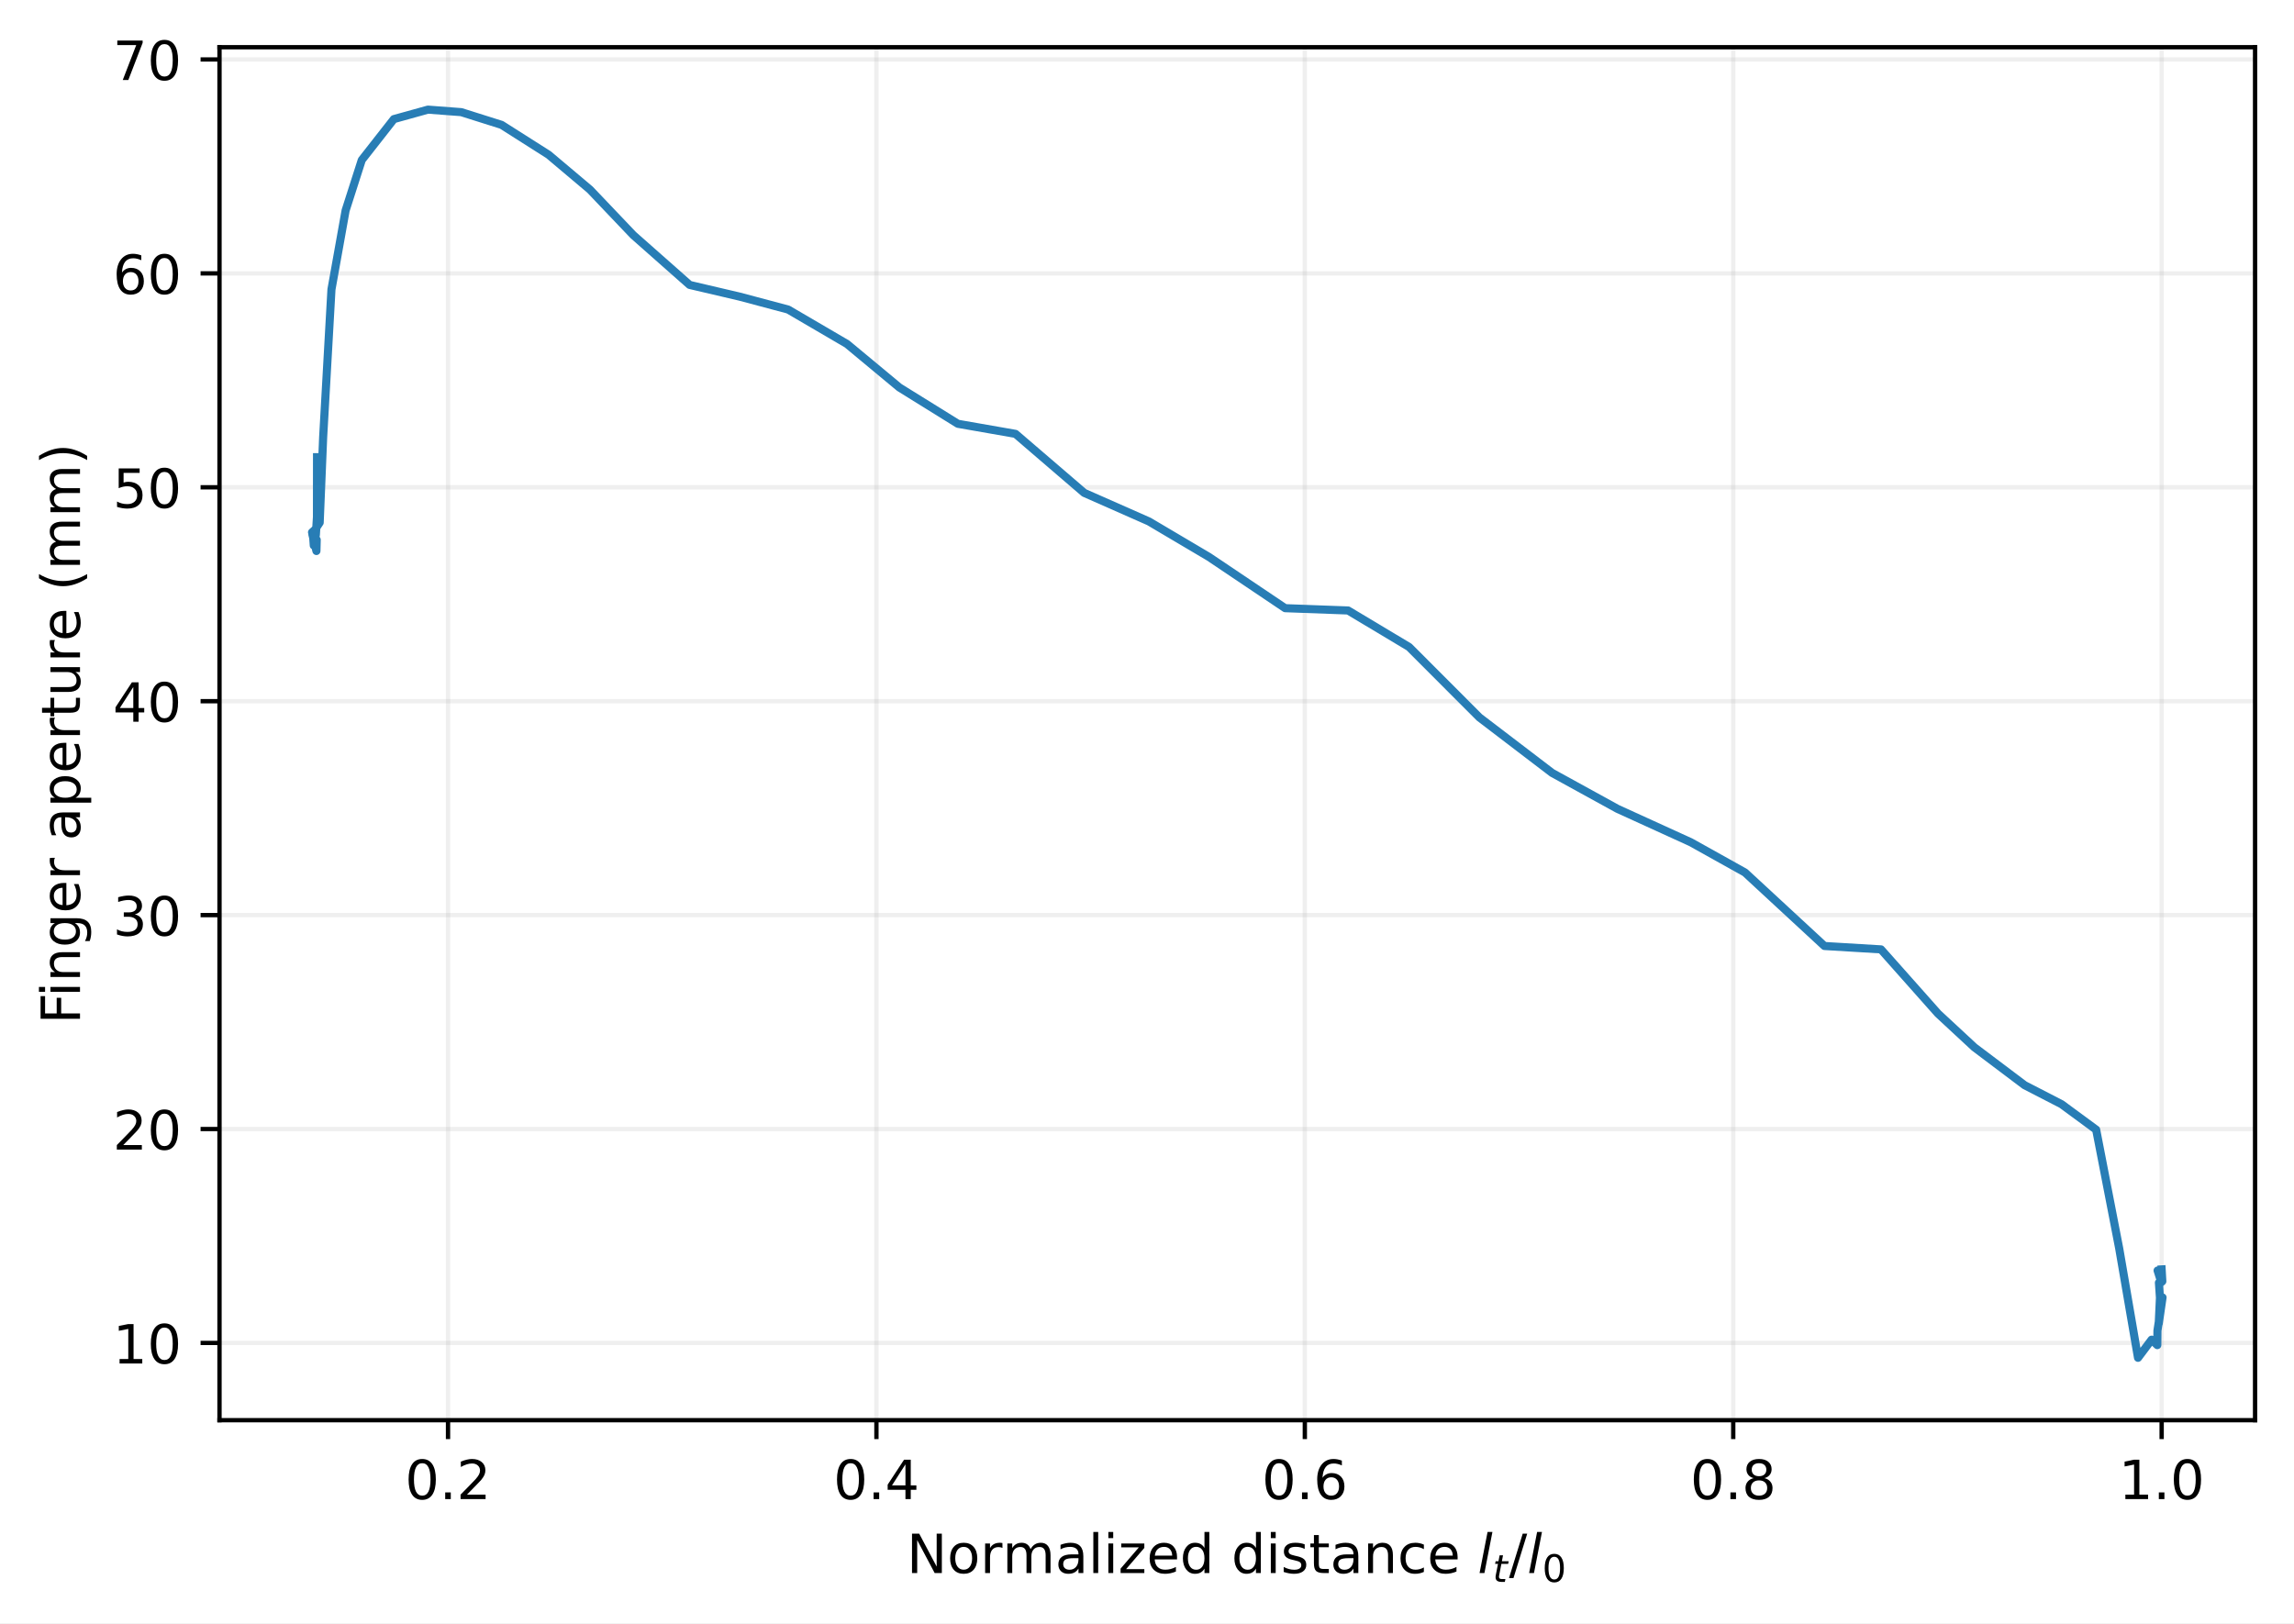
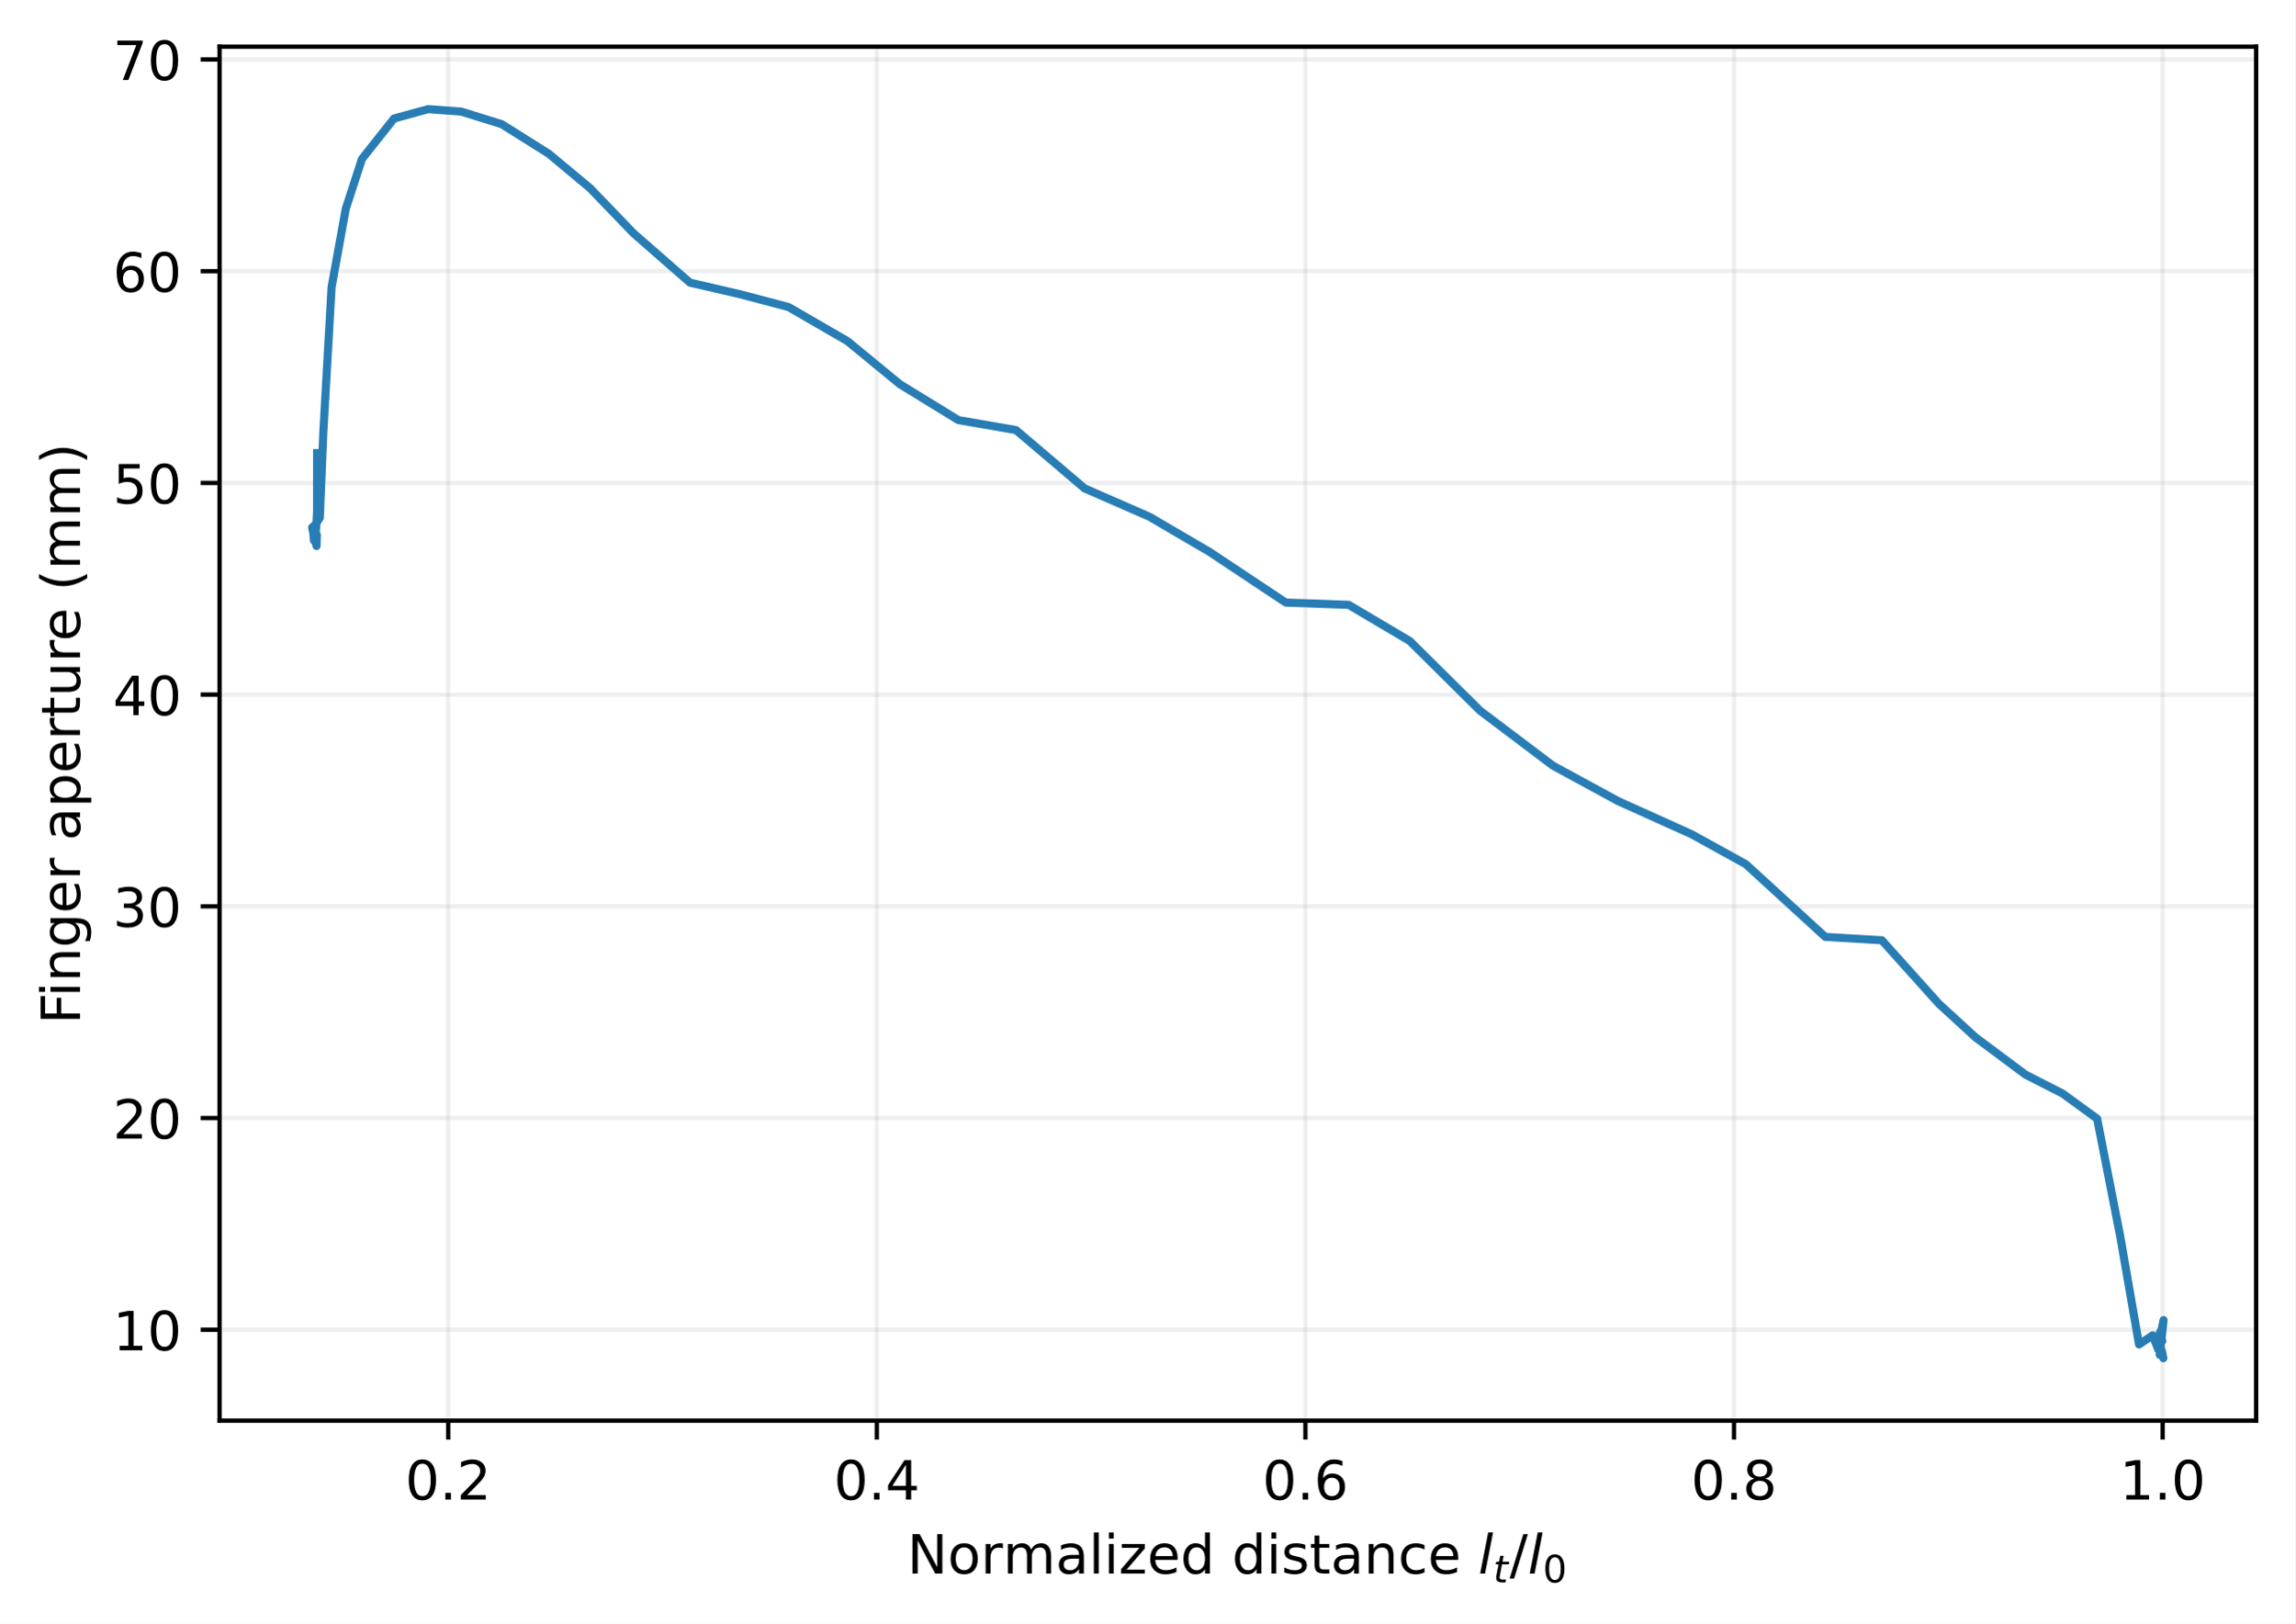
- <svg xmlns="http://www.w3.org/2000/svg" xmlns:xlink="http://www.w3.org/1999/xlink" width="424.343pt" height="300.288pt" viewBox="0 0 424.343 300.288" version="1.1">
+ <svg xmlns="http://www.w3.org/2000/svg" xmlns:xlink="http://www.w3.org/1999/xlink" width="424.433pt" height="300.281pt" viewBox="0 0 424.433 300.281" version="1.1">
  <defs>
    <style type="text/css">*{stroke-linejoin: round; stroke-linecap: butt}</style>
  </defs>
  <g id="figure_1">
    <g id="patch_1">
-       <path d="M 0 300.288  L 424.343 300.288  L 424.343 0  L 0 0  z " style="fill: #ffffff" />
+       <path d="M 0 300.281  L 424.433 300.281  L 424.433 0  L 0 0  z " style="fill: #ffffff" />
    </g>
    <g id="axes_1">
      <g id="patch_2">
-         <path d="M 40.603 262.732  L 417.143 262.732  L 417.143 8.735  L 40.603 8.735  z " style="fill: #ffffff" />
+         <path d="M 40.603 262.725  L 417.233 262.725  L 417.233 8.632  L 40.603 8.632  z " style="fill: #ffffff" />
      </g>
      <g id="matplotlib.axis_1">
        <g id="xtick_1">
          <g id="line2d_1">
-             <path d="M 82.874 262.732  L 82.874 8.735  " clip-path="url(#pfbc289591e)" style="fill: none; stroke: #b0b0b0; stroke-opacity: 0.2; stroke-width: 0.8; stroke-linecap: square" />
+             <path d="M 82.884 262.725  L 82.884 8.632  " clip-path="url(#pa733597729)" style="fill: none; stroke: #b0b0b0; stroke-opacity: 0.2; stroke-width: 0.8; stroke-linecap: square" />
          </g>
          <g id="line2d_2">
            <defs>
-               <path id="ma870a18ec9" d="M 0 0  L 0 3.5  " style="stroke: #000000; stroke-width: 0.8" />
+               <path id="m34fad75f90" d="M 0 0  L 0 3.5  " style="stroke: #000000; stroke-width: 0.8" />
            </defs>
            <g>
-               <use xlink:href="#ma870a18ec9" x="82.874" y="262.732" style="stroke: #000000; stroke-width: 0.8" />
+               <use xlink:href="#m34fad75f90" x="82.884" y="262.725" style="stroke: #000000; stroke-width: 0.8" />
            </g>
          </g>
          <g id="text_1">
-             <g transform="translate(74.92247 277.3305) scale(0.1 -0.1)">
+             <g transform="translate(74.93257 277.3234) scale(0.1 -0.1)">
              <defs>
                <path id="DejaVuSans-30" d="M 2034 4250  Q 1547 4250 1301 3770  Q 1056 3291 1056 2328  Q 1056 1369 1301 889  Q 1547 409 2034 409  Q 2525 409 2770 889  Q 3016 1369 3016 2328  Q 3016 3291 2770 3770  Q 2525 4250 2034 4250  z M 2034 4750  Q 2819 4750 3233 4129  Q 3647 3509 3647 2328  Q 3647 1150 3233 529  Q 2819 -91 2034 -91  Q 1250 -91 836 529  Q 422 1150 422 2328  Q 422 3509 836 4129  Q 1250 4750 2034 4750  z " transform="scale(0.015625)" />
                <path id="DejaVuSans-2e" d="M 684 794  L 1344 794  L 1344 0  L 684 0  L 684 794  z " transform="scale(0.015625)" />
                <path id="DejaVuSans-32" d="M 1228 531  L 3431 531  L 3431 0  L 469 0  L 469 531  Q 828 903 1448 1529  Q 2069 2156 2228 2338  Q 2531 2678 2651 2914  Q 2772 3150 2772 3378  Q 2772 3750 2511 3984  Q 2250 4219 1831 4219  Q 1534 4219 1204 4116  Q 875 4013 500 3803  L 500 4441  Q 881 4594 1212 4672  Q 1544 4750 1819 4750  Q 2544 4750 2975 4387  Q 3406 4025 3406 3419  Q 3406 3131 3298 2873  Q 3191 2616 2906 2266  Q 2828 2175 2409 1742  Q 1991 1309 1228 531  z " transform="scale(0.015625)" />
              </defs>
              <use xlink:href="#DejaVuSans-30" />
-               <use xlink:href="#DejaVuSans-2e" transform="translate(63.62305 0)" />
-               <use xlink:href="#DejaVuSans-32" transform="translate(95.41016 0)" />
+               <use xlink:href="#DejaVuSans-2e" x="63.623" />
+               <use xlink:href="#DejaVuSans-32" x="95.41" />
            </g>
          </g>
        </g>
        <g id="xtick_2">
          <g id="line2d_3">
-             <path d="M 162.121 262.732  L 162.121 8.735  " clip-path="url(#pfbc289591e)" style="fill: none; stroke: #b0b0b0; stroke-opacity: 0.2; stroke-width: 0.8; stroke-linecap: square" />
+             <path d="M 162.15 262.725  L 162.15 8.632  " clip-path="url(#pa733597729)" style="fill: none; stroke: #b0b0b0; stroke-opacity: 0.2; stroke-width: 0.8; stroke-linecap: square" />
          </g>
          <g id="line2d_4">
            <g>
-               <use xlink:href="#ma870a18ec9" x="162.121" y="262.732" style="stroke: #000000; stroke-width: 0.8" />
+               <use xlink:href="#m34fad75f90" x="162.15" y="262.725" style="stroke: #000000; stroke-width: 0.8" />
            </g>
          </g>
          <g id="text_2">
-             <g transform="translate(154.1691 277.3305) scale(0.1 -0.1)">
+             <g transform="translate(154.1982 277.3234) scale(0.1 -0.1)">
              <defs>
                <path id="DejaVuSans-34" d="M 2419 4116  L 825 1625  L 2419 1625  L 2419 4116  z M 2253 4666  L 3047 4666  L 3047 1625  L 3713 1625  L 3713 1100  L 3047 1100  L 3047 0  L 2419 0  L 2419 1100  L 313 1100  L 313 1709  L 2253 4666  z " transform="scale(0.015625)" />
              </defs>
              <use xlink:href="#DejaVuSans-30" />
-               <use xlink:href="#DejaVuSans-2e" transform="translate(63.62305 0)" />
-               <use xlink:href="#DejaVuSans-34" transform="translate(95.41016 0)" />
+               <use xlink:href="#DejaVuSans-2e" x="63.623" />
+               <use xlink:href="#DejaVuSans-34" x="95.41" />
            </g>
          </g>
        </g>
        <g id="xtick_3">
          <g id="line2d_5">
-             <path d="M 241.367 262.732  L 241.367 8.735  " clip-path="url(#pfbc289591e)" style="fill: none; stroke: #b0b0b0; stroke-opacity: 0.2; stroke-width: 0.8; stroke-linecap: square" />
+             <path d="M 241.415 262.725  L 241.415 8.632  " clip-path="url(#pa733597729)" style="fill: none; stroke: #b0b0b0; stroke-opacity: 0.2; stroke-width: 0.8; stroke-linecap: square" />
          </g>
          <g id="line2d_6">
            <g>
-               <use xlink:href="#ma870a18ec9" x="241.367" y="262.732" style="stroke: #000000; stroke-width: 0.8" />
+               <use xlink:href="#m34fad75f90" x="241.415" y="262.725" style="stroke: #000000; stroke-width: 0.8" />
            </g>
          </g>
          <g id="text_3">
-             <g transform="translate(233.4158 277.3305) scale(0.1 -0.1)">
+             <g transform="translate(233.4638 277.3234) scale(0.1 -0.1)">
              <defs>
                <path id="DejaVuSans-36" d="M 2113 2584  Q 1688 2584 1439 2293  Q 1191 2003 1191 1497  Q 1191 994 1439 701  Q 1688 409 2113 409  Q 2538 409 2786 701  Q 3034 994 3034 1497  Q 3034 2003 2786 2293  Q 2538 2584 2113 2584  z M 3366 4563  L 3366 3988  Q 3128 4100 2886 4159  Q 2644 4219 2406 4219  Q 1781 4219 1451 3797  Q 1122 3375 1075 2522  Q 1259 2794 1537 2939  Q 1816 3084 2150 3084  Q 2853 3084 3261 2657  Q 3669 2231 3669 1497  Q 3669 778 3244 343  Q 2819 -91 2113 -91  Q 1303 -91 875 529  Q 447 1150 447 2328  Q 447 3434 972 4092  Q 1497 4750 2381 4750  Q 2619 4750 2861 4703  Q 3103 4656 3366 4563  z " transform="scale(0.015625)" />
              </defs>
              <use xlink:href="#DejaVuSans-30" />
-               <use xlink:href="#DejaVuSans-2e" transform="translate(63.62305 0)" />
-               <use xlink:href="#DejaVuSans-36" transform="translate(95.41016 0)" />
+               <use xlink:href="#DejaVuSans-2e" x="63.623" />
+               <use xlink:href="#DejaVuSans-36" x="95.41" />
            </g>
          </g>
        </g>
        <g id="xtick_4">
          <g id="line2d_7">
-             <path d="M 320.614 262.732  L 320.614 8.735  " clip-path="url(#pfbc289591e)" style="fill: none; stroke: #b0b0b0; stroke-opacity: 0.2; stroke-width: 0.8; stroke-linecap: square" />
+             <path d="M 320.681 262.725  L 320.681 8.632  " clip-path="url(#pa733597729)" style="fill: none; stroke: #b0b0b0; stroke-opacity: 0.2; stroke-width: 0.8; stroke-linecap: square" />
          </g>
          <g id="line2d_8">
            <g>
-               <use xlink:href="#ma870a18ec9" x="320.614" y="262.732" style="stroke: #000000; stroke-width: 0.8" />
+               <use xlink:href="#m34fad75f90" x="320.681" y="262.725" style="stroke: #000000; stroke-width: 0.8" />
            </g>
          </g>
          <g id="text_4">
-             <g transform="translate(312.6624 277.3305) scale(0.1 -0.1)">
+             <g transform="translate(312.7293 277.3234) scale(0.1 -0.1)">
              <defs>
                <path id="DejaVuSans-38" d="M 2034 2216  Q 1584 2216 1326 1975  Q 1069 1734 1069 1313  Q 1069 891 1326 650  Q 1584 409 2034 409  Q 2484 409 2743 651  Q 3003 894 3003 1313  Q 3003 1734 2745 1975  Q 2488 2216 2034 2216  z M 1403 2484  Q 997 2584 770 2862  Q 544 3141 544 3541  Q 544 4100 942 4425  Q 1341 4750 2034 4750  Q 2731 4750 3128 4425  Q 3525 4100 3525 3541  Q 3525 3141 3298 2862  Q 3072 2584 2669 2484  Q 3125 2378 3379 2068  Q 3634 1759 3634 1313  Q 3634 634 3220 271  Q 2806 -91 2034 -91  Q 1263 -91 848 271  Q 434 634 434 1313  Q 434 1759 690 2068  Q 947 2378 1403 2484  z M 1172 3481  Q 1172 3119 1398 2916  Q 1625 2713 2034 2713  Q 2441 2713 2670 2916  Q 2900 3119 2900 3481  Q 2900 3844 2670 4047  Q 2441 4250 2034 4250  Q 1625 4250 1398 4047  Q 1172 3844 1172 3481  z " transform="scale(0.015625)" />
              </defs>
              <use xlink:href="#DejaVuSans-30" />
-               <use xlink:href="#DejaVuSans-2e" transform="translate(63.62305 0)" />
-               <use xlink:href="#DejaVuSans-38" transform="translate(95.41016 0)" />
+               <use xlink:href="#DejaVuSans-2e" x="63.623" />
+               <use xlink:href="#DejaVuSans-38" x="95.41" />
            </g>
          </g>
        </g>
        <g id="xtick_5">
          <g id="line2d_9">
-             <path d="M 399.861 262.732  L 399.861 8.735  " clip-path="url(#pfbc289591e)" style="fill: none; stroke: #b0b0b0; stroke-opacity: 0.2; stroke-width: 0.8; stroke-linecap: square" />
+             <path d="M 399.946 262.725  L 399.946 8.632  " clip-path="url(#pa733597729)" style="fill: none; stroke: #b0b0b0; stroke-opacity: 0.2; stroke-width: 0.8; stroke-linecap: square" />
          </g>
          <g id="line2d_10">
            <g>
-               <use xlink:href="#ma870a18ec9" x="399.861" y="262.732" style="stroke: #000000; stroke-width: 0.8" />
+               <use xlink:href="#m34fad75f90" x="399.946" y="262.725" style="stroke: #000000; stroke-width: 0.8" />
            </g>
          </g>
          <g id="text_5">
-             <g transform="translate(391.9091 277.3305) scale(0.1 -0.1)">
+             <g transform="translate(391.9949 277.3234) scale(0.1 -0.1)">
              <defs>
                <path id="DejaVuSans-31" d="M 794 531  L 1825 531  L 1825 4091  L 703 3866  L 703 4441  L 1819 4666  L 2450 4666  L 2450 531  L 3481 531  L 3481 0  L 794 0  L 794 531  z " transform="scale(0.015625)" />
              </defs>
              <use xlink:href="#DejaVuSans-31" />
-               <use xlink:href="#DejaVuSans-2e" transform="translate(63.62305 0)" />
-               <use xlink:href="#DejaVuSans-30" transform="translate(95.41016 0)" />
+               <use xlink:href="#DejaVuSans-2e" x="63.623" />
+               <use xlink:href="#DejaVuSans-30" x="95.41" />
            </g>
          </g>
        </g>
        <g id="text_6">
-           <g transform="translate(167.7231 291.0087) scale(0.1 -0.1)">
+           <g transform="translate(167.7681 291.0015) scale(0.1 -0.1)">
            <defs>
              <path id="DejaVuSans-4e" d="M 628 4666  L 1478 4666  L 3547 763  L 3547 4666  L 4159 4666  L 4159 0  L 3309 0  L 1241 3903  L 1241 0  L 628 0  L 628 4666  z " transform="scale(0.015625)" />
              <path id="DejaVuSans-6f" d="M 1959 3097  Q 1497 3097 1228 2736  Q 959 2375 959 1747  Q 959 1119 1226 758  Q 1494 397 1959 397  Q 2419 397 2687 759  Q 2956 1122 2956 1747  Q 2956 2369 2687 2733  Q 2419 3097 1959 3097  z M 1959 3584  Q 2709 3584 3137 3096  Q 3566 2609 3566 1747  Q 3566 888 3137 398  Q 2709 -91 1959 -91  Q 1206 -91 779 398  Q 353 888 353 1747  Q 353 2609 779 3096  Q 1206 3584 1959 3584  z " transform="scale(0.015625)" />
              <path id="DejaVuSans-72" d="M 2631 2963  Q 2534 3019 2420 3045  Q 2306 3072 2169 3072  Q 1681 3072 1420 2755  Q 1159 2438 1159 1844  L 1159 0  L 581 0  L 581 3500  L 1159 3500  L 1159 2956  Q 1341 3275 1631 3429  Q 1922 3584 2338 3584  Q 2397 3584 2469 3576  Q 2541 3569 2628 3553  L 2631 2963  z " transform="scale(0.015625)" />
              <path id="DejaVuSans-6d" d="M 3328 2828  Q 3544 3216 3844 3400  Q 4144 3584 4550 3584  Q 5097 3584 5394 3201  Q 5691 2819 5691 2113  L 5691 0  L 5113 0  L 5113 2094  Q 5113 2597 4934 2840  Q 4756 3084 4391 3084  Q 3944 3084 3684 2787  Q 3425 2491 3425 1978  L 3425 0  L 2847 0  L 2847 2094  Q 2847 2600 2669 2842  Q 2491 3084 2119 3084  Q 1678 3084 1418 2786  Q 1159 2488 1159 1978  L 1159 0  L 581 0  L 581 3500  L 1159 3500  L 1159 2956  Q 1356 3278 1631 3431  Q 1906 3584 2284 3584  Q 2666 3584 2933 3390  Q 3200 3197 3328 2828  z " transform="scale(0.015625)" />
              <path id="DejaVuSans-61" d="M 2194 1759  Q 1497 1759 1228 1600  Q 959 1441 959 1056  Q 959 750 1161 570  Q 1363 391 1709 391  Q 2188 391 2477 730  Q 2766 1069 2766 1631  L 2766 1759  L 2194 1759  z M 3341 1997  L 3341 0  L 2766 0  L 2766 531  Q 2569 213 2275 61  Q 1981 -91 1556 -91  Q 1019 -91 701 211  Q 384 513 384 1019  Q 384 1609 779 1909  Q 1175 2209 1959 2209  L 2766 2209  L 2766 2266  Q 2766 2663 2505 2880  Q 2244 3097 1772 3097  Q 1472 3097 1187 3025  Q 903 2953 641 2809  L 641 3341  Q 956 3463 1253 3523  Q 1550 3584 1831 3584  Q 2591 3584 2966 3190  Q 3341 2797 3341 1997  z " transform="scale(0.015625)" />
              <path id="DejaVuSans-6c" d="M 603 4863  L 1178 4863  L 1178 0  L 603 0  L 603 4863  z " transform="scale(0.015625)" />
              <path id="DejaVuSans-69" d="M 603 3500  L 1178 3500  L 1178 0  L 603 0  L 603 3500  z M 603 4863  L 1178 4863  L 1178 4134  L 603 4134  L 603 4863  z " transform="scale(0.015625)" />
              <path id="DejaVuSans-7a" d="M 353 3500  L 3084 3500  L 3084 2975  L 922 459  L 3084 459  L 3084 0  L 275 0  L 275 525  L 2438 3041  L 353 3041  L 353 3500  z " transform="scale(0.015625)" />
              <path id="DejaVuSans-65" d="M 3597 1894  L 3597 1613  L 953 1613  Q 991 1019 1311 708  Q 1631 397 2203 397  Q 2534 397 2845 478  Q 3156 559 3463 722  L 3463 178  Q 3153 47 2828 -22  Q 2503 -91 2169 -91  Q 1331 -91 842 396  Q 353 884 353 1716  Q 353 2575 817 3079  Q 1281 3584 2069 3584  Q 2775 3584 3186 3129  Q 3597 2675 3597 1894  z M 3022 2063  Q 3016 2534 2758 2815  Q 2500 3097 2075 3097  Q 1594 3097 1305 2825  Q 1016 2553 972 2059  L 3022 2063  z " transform="scale(0.015625)" />
              <path id="DejaVuSans-64" d="M 2906 2969  L 2906 4863  L 3481 4863  L 3481 0  L 2906 0  L 2906 525  Q 2725 213 2448 61  Q 2172 -91 1784 -91  Q 1150 -91 751 415  Q 353 922 353 1747  Q 353 2572 751 3078  Q 1150 3584 1784 3584  Q 2172 3584 2448 3432  Q 2725 3281 2906 2969  z M 947 1747  Q 947 1113 1208 752  Q 1469 391 1925 391  Q 2381 391 2643 752  Q 2906 1113 2906 1747  Q 2906 2381 2643 2742  Q 2381 3103 1925 3103  Q 1469 3103 1208 2742  Q 947 2381 947 1747  z " transform="scale(0.015625)" />
              <path id="DejaVuSans-20" transform="scale(0.015625)" />
              <path id="DejaVuSans-73" d="M 2834 3397  L 2834 2853  Q 2591 2978 2328 3040  Q 2066 3103 1784 3103  Q 1356 3103 1142 2972  Q 928 2841 928 2578  Q 928 2378 1081 2264  Q 1234 2150 1697 2047  L 1894 2003  Q 2506 1872 2764 1633  Q 3022 1394 3022 966  Q 3022 478 2636 193  Q 2250 -91 1575 -91  Q 1294 -91 989 -36  Q 684 19 347 128  L 347 722  Q 666 556 975 473  Q 1284 391 1588 391  Q 1994 391 2212 530  Q 2431 669 2431 922  Q 2431 1156 2273 1281  Q 2116 1406 1581 1522  L 1381 1569  Q 847 1681 609 1914  Q 372 2147 372 2553  Q 372 3047 722 3315  Q 1072 3584 1716 3584  Q 2034 3584 2315 3537  Q 2597 3491 2834 3397  z " transform="scale(0.015625)" />
              <path id="DejaVuSans-74" d="M 1172 4494  L 1172 3500  L 2356 3500  L 2356 3053  L 1172 3053  L 1172 1153  Q 1172 725 1289 603  Q 1406 481 1766 481  L 2356 481  L 2356 0  L 1766 0  Q 1100 0 847 248  Q 594 497 594 1153  L 594 3053  L 172 3053  L 172 3500  L 594 3500  L 594 4494  L 1172 4494  z " transform="scale(0.015625)" />
              <path id="DejaVuSans-6e" d="M 3513 2113  L 3513 0  L 2938 0  L 2938 2094  Q 2938 2591 2744 2837  Q 2550 3084 2163 3084  Q 1697 3084 1428 2787  Q 1159 2491 1159 1978  L 1159 0  L 581 0  L 581 3500  L 1159 3500  L 1159 2956  Q 1366 3272 1645 3428  Q 1925 3584 2291 3584  Q 2894 3584 3203 3211  Q 3513 2838 3513 2113  z " transform="scale(0.015625)" />
              <path id="DejaVuSans-63" d="M 3122 3366  L 3122 2828  Q 2878 2963 2633 3030  Q 2388 3097 2138 3097  Q 1578 3097 1268 2742  Q 959 2388 959 1747  Q 959 1106 1268 751  Q 1578 397 2138 397  Q 2388 397 2633 464  Q 2878 531 3122 666  L 3122 134  Q 2881 22 2623 -34  Q 2366 -91 2075 -91  Q 1284 -91 818 406  Q 353 903 353 1747  Q 353 2603 823 3093  Q 1294 3584 2113 3584  Q 2378 3584 2631 3529  Q 2884 3475 3122 3366  z " transform="scale(0.015625)" />
              <path id="DejaVuSans-Oblique-6c" d="M 1172 4863  L 1747 4863  L 800 0  L 225 0  L 1172 4863  z " transform="scale(0.015625)" />
              <path id="DejaVuSans-Oblique-74" d="M 2706 3500  L 2619 3053  L 1472 3053  L 1100 1153  Q 1081 1047 1072 975  Q 1063 903 1063 863  Q 1063 663 1183 572  Q 1303 481 1569 481  L 2150 481  L 2053 0  L 1503 0  Q 991 0 739 200  Q 488 400 488 806  Q 488 878 497 964  Q 506 1050 525 1153  L 897 3053  L 409 3053  L 500 3500  L 978 3500  L 1172 4494  L 1747 4494  L 1556 3500  L 2706 3500  z " transform="scale(0.015625)" />
              <path id="DejaVuSans-2f" d="M 1625 4666  L 2156 4666  L 531 -594  L 0 -594  L 1625 4666  z " transform="scale(0.015625)" />
            </defs>
            <use xlink:href="#DejaVuSans-4e" transform="translate(0 0.015625)" />
            <use xlink:href="#DejaVuSans-6f" transform="translate(74.80469 0.015625)" />
            <use xlink:href="#DejaVuSans-72" transform="translate(135.9863 0.015625)" />
            <use xlink:href="#DejaVuSans-6d" transform="translate(177.0996 0.015625)" />
            <use xlink:href="#DejaVuSans-61" transform="translate(274.5117 0.015625)" />
            <use xlink:href="#DejaVuSans-6c" transform="translate(335.791 0.015625)" />
            <use xlink:href="#DejaVuSans-69" transform="translate(363.5742 0.015625)" />
            <use xlink:href="#DejaVuSans-7a" transform="translate(391.3574 0.015625)" />
            <use xlink:href="#DejaVuSans-65" transform="translate(443.8477 0.015625)" />
            <use xlink:href="#DejaVuSans-64" transform="translate(505.3711 0.015625)" />
            <use xlink:href="#DejaVuSans-20" transform="translate(568.8477 0.015625)" />
            <use xlink:href="#DejaVuSans-64" transform="translate(600.6348 0.015625)" />
            <use xlink:href="#DejaVuSans-69" transform="translate(664.1113 0.015625)" />
            <use xlink:href="#DejaVuSans-73" transform="translate(691.8945 0.015625)" />
            <use xlink:href="#DejaVuSans-74" transform="translate(743.9941 0.015625)" />
            <use xlink:href="#DejaVuSans-61" transform="translate(783.2031 0.015625)" />
            <use xlink:href="#DejaVuSans-6e" transform="translate(844.4824 0.015625)" />
            <use xlink:href="#DejaVuSans-63" transform="translate(907.8613 0.015625)" />
            <use xlink:href="#DejaVuSans-65" transform="translate(962.8418 0.015625)" />
            <use xlink:href="#DejaVuSans-20" transform="translate(1024.365 0.015625)" />
            <use xlink:href="#DejaVuSans-Oblique-6c" transform="translate(1056.152 0.015625)" />
            <use xlink:href="#DejaVuSans-Oblique-74" transform="translate(1083.936 -16.39062) scale(0.7)" />
            <use xlink:href="#DejaVuSans-2f" transform="translate(1114.116 0.015625)" />
            <use xlink:href="#DejaVuSans-Oblique-6c" transform="translate(1147.808 0.015625)" />
            <use xlink:href="#DejaVuSans-30" transform="translate(1175.591 -16.39062) scale(0.7)" />
          </g>
        </g>
      </g>
      <g id="matplotlib.axis_2">
        <g id="ytick_1">
          <g id="line2d_11">
-             <path d="M 40.603 248.439  L 417.143 248.439  " clip-path="url(#pfbc289591e)" style="fill: none; stroke: #b0b0b0; stroke-opacity: 0.2; stroke-width: 0.8; stroke-linecap: square" />
+             <path d="M 40.603 245.918  L 417.233 245.918  " clip-path="url(#pa733597729)" style="fill: none; stroke: #b0b0b0; stroke-opacity: 0.2; stroke-width: 0.8; stroke-linecap: square" />
          </g>
          <g id="line2d_12">
            <defs>
-               <path id="m5c21f0403f" d="M 0 0  L -3.5 0  " style="stroke: #000000; stroke-width: 0.8" />
+               <path id="m3b3c35cb5c" d="M 0 0  L -3.5 0  " style="stroke: #000000; stroke-width: 0.8" />
            </defs>
            <g>
-               <use xlink:href="#m5c21f0403f" x="40.603" y="248.439" style="stroke: #000000; stroke-width: 0.8" />
+               <use xlink:href="#m3b3c35cb5c" x="40.603" y="245.918" style="stroke: #000000; stroke-width: 0.8" />
            </g>
          </g>
          <g id="text_7">
-             <g transform="translate(20.87813 252.2387) scale(0.1 -0.1)">
+             <g transform="translate(20.87813 249.7171) scale(0.1 -0.1)">
              <use xlink:href="#DejaVuSans-31" />
-               <use xlink:href="#DejaVuSans-30" transform="translate(63.62305 0)" />
+               <use xlink:href="#DejaVuSans-30" x="63.623" />
            </g>
          </g>
        </g>
        <g id="ytick_2">
          <g id="line2d_13">
-             <path d="M 40.603 208.866  L 417.143 208.866  " clip-path="url(#pfbc289591e)" style="fill: none; stroke: #b0b0b0; stroke-opacity: 0.2; stroke-width: 0.8; stroke-linecap: square" />
+             <path d="M 40.603 206.765  L 417.233 206.765  " clip-path="url(#pa733597729)" style="fill: none; stroke: #b0b0b0; stroke-opacity: 0.2; stroke-width: 0.8; stroke-linecap: square" />
          </g>
          <g id="line2d_14">
            <g>
-               <use xlink:href="#m5c21f0403f" x="40.603" y="208.866" style="stroke: #000000; stroke-width: 0.8" />
+               <use xlink:href="#m3b3c35cb5c" x="40.603" y="206.765" style="stroke: #000000; stroke-width: 0.8" />
            </g>
          </g>
          <g id="text_8">
-             <g transform="translate(20.87813 212.6653) scale(0.1 -0.1)">
+             <g transform="translate(20.87813 210.564) scale(0.1 -0.1)">
              <use xlink:href="#DejaVuSans-32" />
-               <use xlink:href="#DejaVuSans-30" transform="translate(63.62305 0)" />
+               <use xlink:href="#DejaVuSans-30" x="63.623" />
            </g>
          </g>
        </g>
        <g id="ytick_3">
          <g id="line2d_15">
-             <path d="M 40.603 169.293  L 417.143 169.293  " clip-path="url(#pfbc289591e)" style="fill: none; stroke: #b0b0b0; stroke-opacity: 0.2; stroke-width: 0.8; stroke-linecap: square" />
+             <path d="M 40.603 167.612  L 417.233 167.612  " clip-path="url(#pa733597729)" style="fill: none; stroke: #b0b0b0; stroke-opacity: 0.2; stroke-width: 0.8; stroke-linecap: square" />
          </g>
          <g id="line2d_16">
            <g>
-               <use xlink:href="#m5c21f0403f" x="40.603" y="169.293" style="stroke: #000000; stroke-width: 0.8" />
+               <use xlink:href="#m3b3c35cb5c" x="40.603" y="167.612" style="stroke: #000000; stroke-width: 0.8" />
            </g>
          </g>
          <g id="text_9">
-             <g transform="translate(20.87813 173.0919) scale(0.1 -0.1)">
+             <g transform="translate(20.87813 171.4109) scale(0.1 -0.1)">
              <defs>
                <path id="DejaVuSans-33" d="M 2597 2516  Q 3050 2419 3304 2112  Q 3559 1806 3559 1356  Q 3559 666 3084 287  Q 2609 -91 1734 -91  Q 1441 -91 1130 -33  Q 819 25 488 141  L 488 750  Q 750 597 1062 519  Q 1375 441 1716 441  Q 2309 441 2620 675  Q 2931 909 2931 1356  Q 2931 1769 2642 2001  Q 2353 2234 1838 2234  L 1294 2234  L 1294 2753  L 1863 2753  Q 2328 2753 2575 2939  Q 2822 3125 2822 3475  Q 2822 3834 2567 4026  Q 2313 4219 1838 4219  Q 1578 4219 1281 4162  Q 984 4106 628 3988  L 628 4550  Q 988 4650 1302 4700  Q 1616 4750 1894 4750  Q 2613 4750 3031 4423  Q 3450 4097 3450 3541  Q 3450 3153 3228 2886  Q 3006 2619 2597 2516  z " transform="scale(0.015625)" />
              </defs>
              <use xlink:href="#DejaVuSans-33" />
-               <use xlink:href="#DejaVuSans-30" transform="translate(63.62305 0)" />
+               <use xlink:href="#DejaVuSans-30" x="63.623" />
            </g>
          </g>
        </g>
        <g id="ytick_4">
          <g id="line2d_17">
-             <path d="M 40.603 129.719  L 417.143 129.719  " clip-path="url(#pfbc289591e)" style="fill: none; stroke: #b0b0b0; stroke-opacity: 0.2; stroke-width: 0.8; stroke-linecap: square" />
+             <path d="M 40.603 128.459  L 417.233 128.459  " clip-path="url(#pa733597729)" style="fill: none; stroke: #b0b0b0; stroke-opacity: 0.2; stroke-width: 0.8; stroke-linecap: square" />
          </g>
          <g id="line2d_18">
            <g>
-               <use xlink:href="#m5c21f0403f" x="40.603" y="129.719" style="stroke: #000000; stroke-width: 0.8" />
+               <use xlink:href="#m3b3c35cb5c" x="40.603" y="128.459" style="stroke: #000000; stroke-width: 0.8" />
            </g>
          </g>
          <g id="text_10">
-             <g transform="translate(20.87813 133.5186) scale(0.1 -0.1)">
+             <g transform="translate(20.87813 132.2578) scale(0.1 -0.1)">
              <use xlink:href="#DejaVuSans-34" />
-               <use xlink:href="#DejaVuSans-30" transform="translate(63.62305 0)" />
+               <use xlink:href="#DejaVuSans-30" x="63.623" />
            </g>
          </g>
        </g>
        <g id="ytick_5">
          <g id="line2d_19">
-             <path d="M 40.603 90.146  L 417.143 90.146  " clip-path="url(#pfbc289591e)" style="fill: none; stroke: #b0b0b0; stroke-opacity: 0.2; stroke-width: 0.8; stroke-linecap: square" />
+             <path d="M 40.603 89.305  L 417.233 89.305  " clip-path="url(#pa733597729)" style="fill: none; stroke: #b0b0b0; stroke-opacity: 0.2; stroke-width: 0.8; stroke-linecap: square" />
          </g>
          <g id="line2d_20">
            <g>
-               <use xlink:href="#m5c21f0403f" x="40.603" y="90.146" style="stroke: #000000; stroke-width: 0.8" />
+               <use xlink:href="#m3b3c35cb5c" x="40.603" y="89.305" style="stroke: #000000; stroke-width: 0.8" />
            </g>
          </g>
          <g id="text_11">
-             <g transform="translate(20.87813 93.94518) scale(0.1 -0.1)">
+             <g transform="translate(20.87813 93.10465) scale(0.1 -0.1)">
              <defs>
                <path id="DejaVuSans-35" d="M 691 4666  L 3169 4666  L 3169 4134  L 1269 4134  L 1269 2991  Q 1406 3038 1543 3061  Q 1681 3084 1819 3084  Q 2600 3084 3056 2656  Q 3513 2228 3513 1497  Q 3513 744 3044 326  Q 2575 -91 1722 -91  Q 1428 -91 1123 -41  Q 819 9 494 109  L 494 744  Q 775 591 1075 516  Q 1375 441 1709 441  Q 2250 441 2565 725  Q 2881 1009 2881 1497  Q 2881 1984 2565 2268  Q 2250 2553 1709 2553  Q 1456 2553 1204 2497  Q 953 2441 691 2322  L 691 4666  z " transform="scale(0.015625)" />
              </defs>
              <use xlink:href="#DejaVuSans-35" />
-               <use xlink:href="#DejaVuSans-30" transform="translate(63.62305 0)" />
+               <use xlink:href="#DejaVuSans-30" x="63.623" />
            </g>
          </g>
        </g>
        <g id="ytick_6">
          <g id="line2d_21">
-             <path d="M 40.603 50.573  L 417.143 50.573  " clip-path="url(#pfbc289591e)" style="fill: none; stroke: #b0b0b0; stroke-opacity: 0.2; stroke-width: 0.8; stroke-linecap: square" />
+             <path d="M 40.603 50.152  L 417.233 50.152  " clip-path="url(#pa733597729)" style="fill: none; stroke: #b0b0b0; stroke-opacity: 0.2; stroke-width: 0.8; stroke-linecap: square" />
          </g>
          <g id="line2d_22">
            <g>
-               <use xlink:href="#m5c21f0403f" x="40.603" y="50.573" style="stroke: #000000; stroke-width: 0.8" />
+               <use xlink:href="#m3b3c35cb5c" x="40.603" y="50.152" style="stroke: #000000; stroke-width: 0.8" />
            </g>
          </g>
          <g id="text_12">
-             <g transform="translate(20.87813 54.37181) scale(0.1 -0.1)">
+             <g transform="translate(20.87813 53.95155) scale(0.1 -0.1)">
              <use xlink:href="#DejaVuSans-36" />
-               <use xlink:href="#DejaVuSans-30" transform="translate(63.62305 0)" />
+               <use xlink:href="#DejaVuSans-30" x="63.623" />
            </g>
          </g>
        </g>
        <g id="ytick_7">
          <g id="line2d_23">
-             <path d="M 40.603 10.999  L 417.143 10.999  " clip-path="url(#pfbc289591e)" style="fill: none; stroke: #b0b0b0; stroke-opacity: 0.2; stroke-width: 0.8; stroke-linecap: square" />
+             <path d="M 40.603 10.999  L 417.233 10.999  " clip-path="url(#pa733597729)" style="fill: none; stroke: #b0b0b0; stroke-opacity: 0.2; stroke-width: 0.8; stroke-linecap: square" />
          </g>
          <g id="line2d_24">
            <g>
-               <use xlink:href="#m5c21f0403f" x="40.603" y="10.999" style="stroke: #000000; stroke-width: 0.8" />
+               <use xlink:href="#m3b3c35cb5c" x="40.603" y="10.999" style="stroke: #000000; stroke-width: 0.8" />
            </g>
          </g>
          <g id="text_13">
            <g transform="translate(20.87813 14.79844) scale(0.1 -0.1)">
              <defs>
                <path id="DejaVuSans-37" d="M 525 4666  L 3525 4666  L 3525 4397  L 1831 0  L 1172 0  L 2766 4134  L 525 4134  L 525 4666  z " transform="scale(0.015625)" />
              </defs>
              <use xlink:href="#DejaVuSans-37" />
-               <use xlink:href="#DejaVuSans-30" transform="translate(63.62305 0)" />
+               <use xlink:href="#DejaVuSans-30" x="63.623" />
            </g>
          </g>
        </g>
        <g id="text_14">
-           <g transform="translate(14.79844 189.4498) rotate(-90) scale(0.1 -0.1)">
+           <g transform="translate(14.79844 189.3948) rotate(-90) scale(0.1 -0.1)">
            <defs>
              <path id="DejaVuSans-46" d="M 628 4666  L 3309 4666  L 3309 4134  L 1259 4134  L 1259 2759  L 3109 2759  L 3109 2228  L 1259 2228  L 1259 0  L 628 0  L 628 4666  z " transform="scale(0.015625)" />
              <path id="DejaVuSans-67" d="M 2906 1791  Q 2906 2416 2648 2759  Q 2391 3103 1925 3103  Q 1463 3103 1205 2759  Q 947 2416 947 1791  Q 947 1169 1205 825  Q 1463 481 1925 481  Q 2391 481 2648 825  Q 2906 1169 2906 1791  z M 3481 434  Q 3481 -459 3084 -895  Q 2688 -1331 1869 -1331  Q 1566 -1331 1297 -1286  Q 1028 -1241 775 -1147  L 775 -588  Q 1028 -725 1275 -790  Q 1522 -856 1778 -856  Q 2344 -856 2625 -561  Q 2906 -266 2906 331  L 2906 616  Q 2728 306 2450 153  Q 2172 0 1784 0  Q 1141 0 747 490  Q 353 981 353 1791  Q 353 2603 747 3093  Q 1141 3584 1784 3584  Q 2172 3584 2450 3431  Q 2728 3278 2906 2969  L 2906 3500  L 3481 3500  L 3481 434  z " transform="scale(0.015625)" />
              <path id="DejaVuSans-70" d="M 1159 525  L 1159 -1331  L 581 -1331  L 581 3500  L 1159 3500  L 1159 2969  Q 1341 3281 1617 3432  Q 1894 3584 2278 3584  Q 2916 3584 3314 3078  Q 3713 2572 3713 1747  Q 3713 922 3314 415  Q 2916 -91 2278 -91  Q 1894 -91 1617 61  Q 1341 213 1159 525  z M 3116 1747  Q 3116 2381 2855 2742  Q 2594 3103 2138 3103  Q 1681 3103 1420 2742  Q 1159 2381 1159 1747  Q 1159 1113 1420 752  Q 1681 391 2138 391  Q 2594 391 2855 752  Q 3116 1113 3116 1747  z " transform="scale(0.015625)" />
              <path id="DejaVuSans-75" d="M 544 1381  L 544 3500  L 1119 3500  L 1119 1403  Q 1119 906 1312 657  Q 1506 409 1894 409  Q 2359 409 2629 706  Q 2900 1003 2900 1516  L 2900 3500  L 3475 3500  L 3475 0  L 2900 0  L 2900 538  Q 2691 219 2414 64  Q 2138 -91 1772 -91  Q 1169 -91 856 284  Q 544 659 544 1381  z M 1991 3584  L 1991 3584  z " transform="scale(0.015625)" />
              <path id="DejaVuSans-28" d="M 1984 4856  Q 1566 4138 1362 3434  Q 1159 2731 1159 2009  Q 1159 1288 1364 580  Q 1569 -128 1984 -844  L 1484 -844  Q 1016 -109 783 600  Q 550 1309 550 2009  Q 550 2706 781 3412  Q 1013 4119 1484 4856  L 1984 4856  z " transform="scale(0.015625)" />
              <path id="DejaVuSans-29" d="M 513 4856  L 1013 4856  Q 1481 4119 1714 3412  Q 1947 2706 1947 2009  Q 1947 1309 1714 600  Q 1481 -109 1013 -844  L 513 -844  Q 928 -128 1133 580  Q 1338 1288 1338 2009  Q 1338 2731 1133 3434  Q 928 4138 513 4856  z " transform="scale(0.015625)" />
            </defs>
            <use xlink:href="#DejaVuSans-46" />
-             <use xlink:href="#DejaVuSans-69" transform="translate(50.26953 0)" />
-             <use xlink:href="#DejaVuSans-6e" transform="translate(78.05273 0)" />
-             <use xlink:href="#DejaVuSans-67" transform="translate(141.4316 0)" />
-             <use xlink:href="#DejaVuSans-65" transform="translate(204.9082 0)" />
-             <use xlink:href="#DejaVuSans-72" transform="translate(266.4316 0)" />
-             <use xlink:href="#DejaVuSans-20" transform="translate(307.5449 0)" />
-             <use xlink:href="#DejaVuSans-61" transform="translate(339.332 0)" />
-             <use xlink:href="#DejaVuSans-70" transform="translate(400.6113 0)" />
-             <use xlink:href="#DejaVuSans-65" transform="translate(464.0879 0)" />
-             <use xlink:href="#DejaVuSans-72" transform="translate(525.6113 0)" />
-             <use xlink:href="#DejaVuSans-74" transform="translate(566.7246 0)" />
-             <use xlink:href="#DejaVuSans-75" transform="translate(605.9336 0)" />
-             <use xlink:href="#DejaVuSans-72" transform="translate(669.3125 0)" />
-             <use xlink:href="#DejaVuSans-65" transform="translate(708.1758 0)" />
-             <use xlink:href="#DejaVuSans-20" transform="translate(769.6992 0)" />
-             <use xlink:href="#DejaVuSans-28" transform="translate(801.4863 0)" />
-             <use xlink:href="#DejaVuSans-6d" transform="translate(840.5 0)" />
-             <use xlink:href="#DejaVuSans-6d" transform="translate(937.9121 0)" />
-             <use xlink:href="#DejaVuSans-29" transform="translate(1035.324 0)" />
+             <use xlink:href="#DejaVuSans-69" x="50.27" />
+             <use xlink:href="#DejaVuSans-6e" x="78.053" />
+             <use xlink:href="#DejaVuSans-67" x="141.432" />
+             <use xlink:href="#DejaVuSans-65" x="204.908" />
+             <use xlink:href="#DejaVuSans-72" x="266.432" />
+             <use xlink:href="#DejaVuSans-20" x="307.545" />
+             <use xlink:href="#DejaVuSans-61" x="339.332" />
+             <use xlink:href="#DejaVuSans-70" x="400.611" />
+             <use xlink:href="#DejaVuSans-65" x="464.088" />
+             <use xlink:href="#DejaVuSans-72" x="525.611" />
+             <use xlink:href="#DejaVuSans-74" x="566.725" />
+             <use xlink:href="#DejaVuSans-75" x="605.934" />
+             <use xlink:href="#DejaVuSans-72" x="669.312" />
+             <use xlink:href="#DejaVuSans-65" x="708.176" />
+             <use xlink:href="#DejaVuSans-20" x="769.699" />
+             <use xlink:href="#DejaVuSans-28" x="801.486" />
+             <use xlink:href="#DejaVuSans-6d" x="840.5" />
+             <use xlink:href="#DejaVuSans-6d" x="937.912" />
+             <use xlink:href="#DejaVuSans-29" x="1035.324" />
          </g>
        </g>
      </g>
      <g id="line2d_25">
-         <path d="M 399.861 234.833  L 399.986 237.044  L 399.11 235.043  L 399.795 237.22  L 399.357 237.291  L 399.547 240.072  L 399.321 244.876  L 400.028 240.024  L 399.082 246.167  L 399.059 248.842  L 398.006 247.833  L 395.489 251.187  L 392.009 230.952  L 387.746 208.987  L 381.346 204.278  L 374.511 200.756  L 365.218 193.752  L 358.497 187.518  L 347.944 175.633  L 337.488 175.005  L 322.783 161.406  L 312.762 155.817  L 299.203 149.634  L 287.109 142.985  L 273.65 132.713  L 260.651 119.693  L 249.368 112.936  L 237.729 112.511  L 223.604 103.016  L 212.525 96.464  L 200.554 91.178  L 187.85 80.266  L 177.186 78.399  L 166.373 71.686  L 156.678 63.632  L 145.785 57.263  L 136.795 54.869  L 127.57 52.708  L 117.135 43.485  L 109.127 35.074  L 101.48 28.627  L 92.782 23.101  L 85.316 20.745  L 79.165 20.28  L 72.859 22.031  L 66.922 29.603  L 63.933 38.926  L 61.314 53.539  L 59.778 80.858  L 59.134 96.68  L 58.266 97.988  L 57.719 98.475  L 58.119 99.368  L 57.782 98.86  L 58.532 101.932  L 58.584 99.854  L 58.531 100.711  L 58.239 101.013  L 58.485 97.786  L 57.917 99.193  L 58.043 100.917  L 58.429 98.936  L 58.631 95.644  L 58.643 84.578  " clip-path="url(#pfbc289591e)" style="fill: none; stroke: #287db5; stroke-width: 1.5; stroke-linecap: square" />
+         <path d="M 399.946 250.529  L 400.072 251.175  L 399.196 247.515  L 399.881 247.989  L 399.442 246.373  L 399.633 247.49  L 399.407 250.558  L 400.114 244.125  L 399.167 248.57  L 399.144 249.587  L 398.092 246.951  L 395.574 248.636  L 392.093 228.616  L 387.829 206.884  L 381.427 202.226  L 374.59 198.741  L 365.296 191.811  L 358.573 185.643  L 348.017 173.885  L 337.559 173.263  L 322.851 159.809  L 312.827 154.279  L 299.265 148.162  L 287.168 141.583  L 273.706 131.42  L 260.704 118.539  L 249.418 111.854  L 237.776 111.432  L 223.648 102.039  L 212.566 95.556  L 200.593 90.327  L 187.885 79.531  L 177.219 77.683  L 166.403 71.042  L 156.706 63.073  L 145.81 56.772  L 136.818 54.403  L 127.591 52.265  L 117.153 43.14  L 109.143 34.818  L 101.494 28.439  L 92.795 22.972  L 85.327 20.642  L 79.174 20.182  L 72.867 21.914  L 66.929 29.405  L 63.938 38.629  L 61.319 53.088  L 59.782 80.116  L 59.138 95.77  L 58.27 97.064  L 57.723 97.546  L 58.123 98.429  L 57.786 97.927  L 58.536 100.967  L 58.588 98.91  L 58.535 99.758  L 58.243 100.057  L 58.49 96.865  L 57.921 98.256  L 58.047 99.962  L 58.433 98.003  L 58.635 94.745  L 58.647 83.797  " clip-path="url(#pa733597729)" style="fill: none; stroke: #287db5; stroke-width: 1.5; stroke-linecap: square" />
      </g>
      <g id="patch_3">
-         <path d="M 40.603 262.732  L 40.603 8.735  " style="fill: none; stroke: #000000; stroke-width: 0.8; stroke-linejoin: miter; stroke-linecap: square" />
+         <path d="M 40.603 262.725  L 40.603 8.632  " style="fill: none; stroke: #000000; stroke-width: 0.8; stroke-linejoin: miter; stroke-linecap: square" />
      </g>
      <g id="patch_4">
-         <path d="M 417.143 262.732  L 417.143 8.735  " style="fill: none; stroke: #000000; stroke-width: 0.8; stroke-linejoin: miter; stroke-linecap: square" />
+         <path d="M 417.233 262.725  L 417.233 8.632  " style="fill: none; stroke: #000000; stroke-width: 0.8; stroke-linejoin: miter; stroke-linecap: square" />
      </g>
      <g id="patch_5">
-         <path d="M 40.603 262.732  L 417.143 262.732  " style="fill: none; stroke: #000000; stroke-width: 0.8; stroke-linejoin: miter; stroke-linecap: square" />
+         <path d="M 40.603 262.725  L 417.233 262.725  " style="fill: none; stroke: #000000; stroke-width: 0.8; stroke-linejoin: miter; stroke-linecap: square" />
      </g>
      <g id="patch_6">
-         <path d="M 40.603 8.735  L 417.143 8.735  " style="fill: none; stroke: #000000; stroke-width: 0.8; stroke-linejoin: miter; stroke-linecap: square" />
+         <path d="M 40.603 8.632  L 417.233 8.632  " style="fill: none; stroke: #000000; stroke-width: 0.8; stroke-linejoin: miter; stroke-linecap: square" />
      </g>
    </g>
  </g>
  <defs>
-     <clipPath id="pfbc289591e">
-       <rect x="40.603" y="8.735" width="376.54" height="253.997" />
+     <clipPath id="pa733597729">
+       <rect x="40.603" y="8.632" width="376.63" height="254.093" />
    </clipPath>
  </defs>
</svg>
